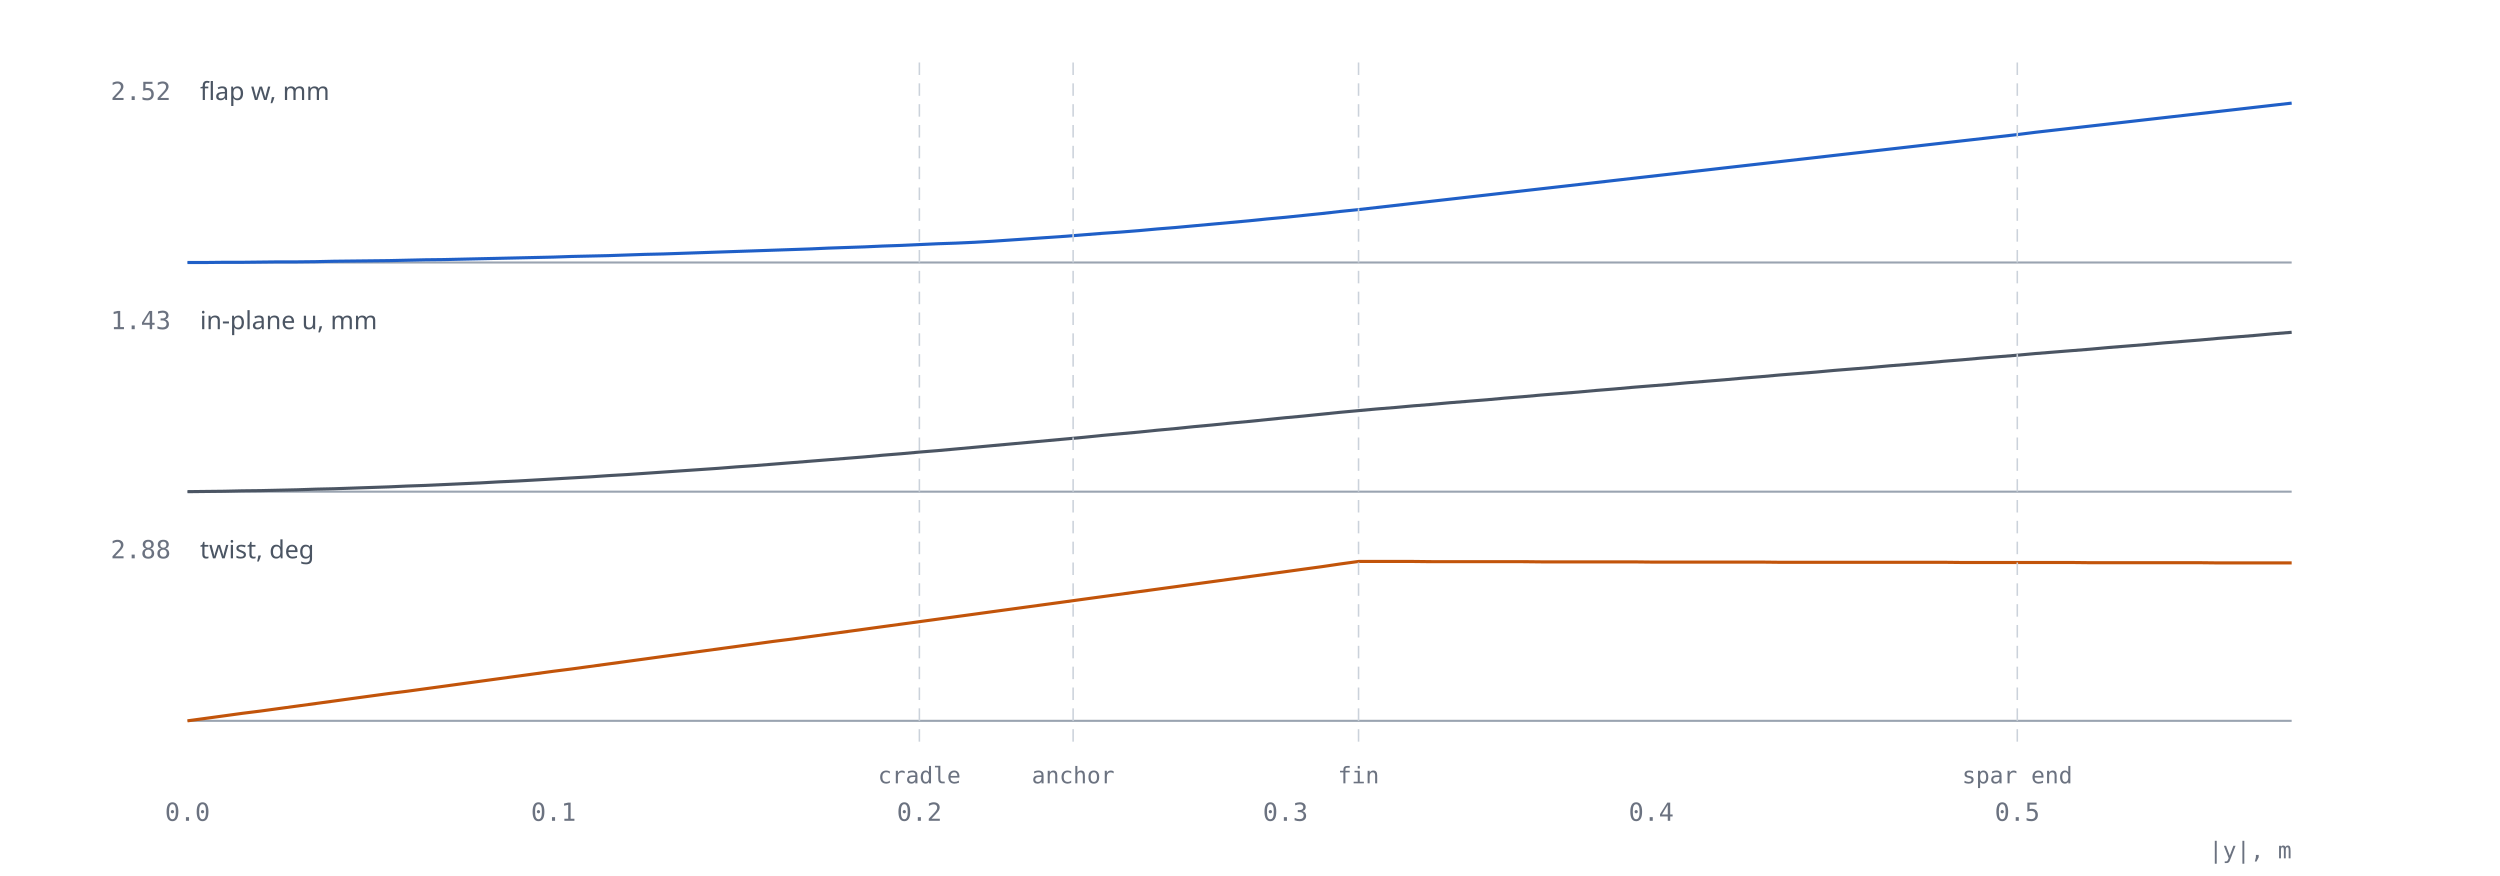
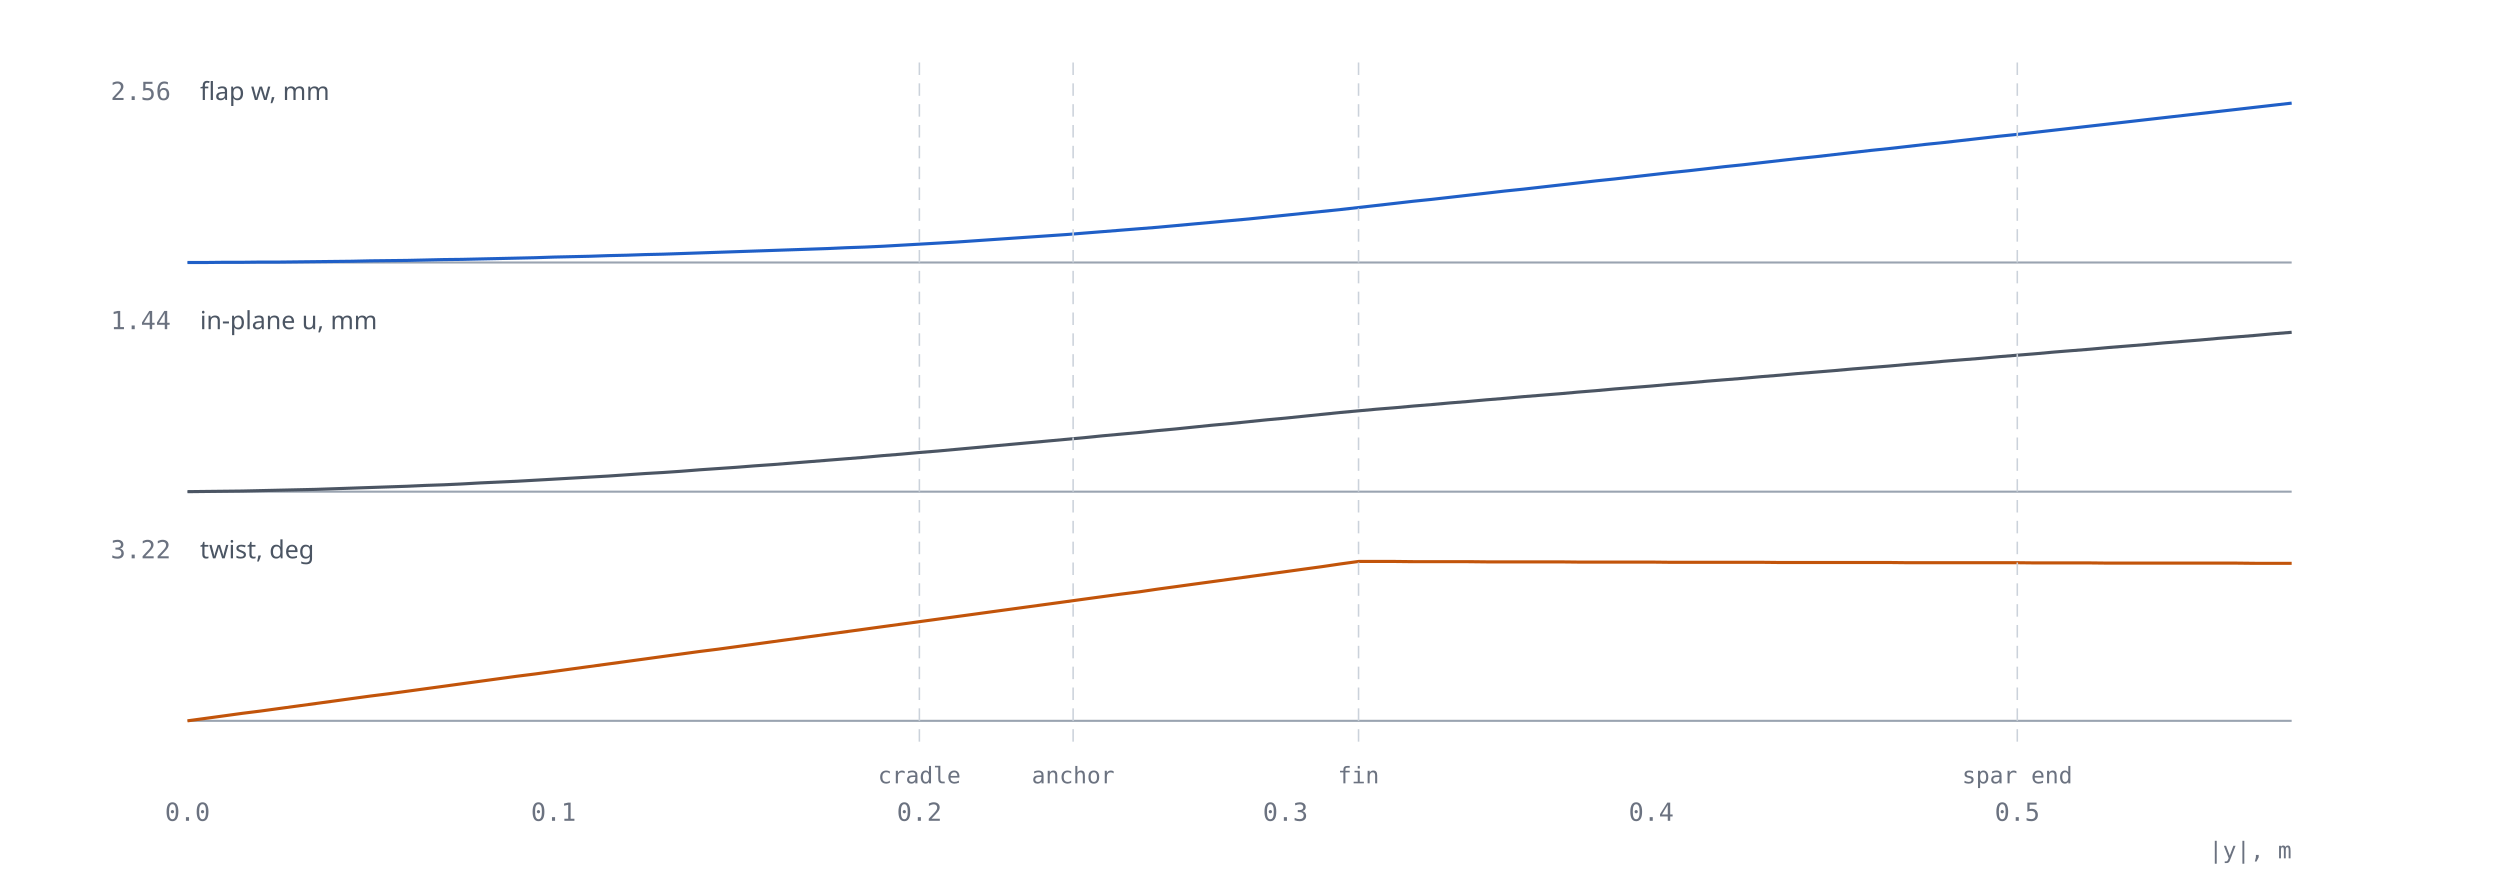
<svg xmlns="http://www.w3.org/2000/svg" viewBox="0 0 1200 420" width="1200" height="420">
  <line x1="90" y1="126.0" x2="1100" y2="126.0" stroke="#9AA4B1" stroke-width="1" />
-   <text x="82" y="48.0" text-anchor="end" fill="#6B7280" font-family="IBM Plex Mono, monospace" font-size="12">2.52</text>
+   <text x="82" y="48.0" text-anchor="end" fill="#6B7280" font-family="IBM Plex Mono, monospace" font-size="12">2.56</text>
  <text x="96" y="48.0" fill="#4B5563" font-family="IBM Plex Sans, sans-serif" font-size="12">flap w, mm</text>
-   <polyline points="90.0,126.0 98.8,126.0 107.6,125.9 116.3,125.9 125.1,125.8 133.9,125.7 142.7,125.7 151.5,125.6 160.3,125.4 169.0,125.3 177.8,125.2 186.6,125.1 195.4,124.9 204.2,124.7 213.0,124.6 221.7,124.4 230.5,124.2 239.3,124.0 248.1,123.8 256.9,123.6 265.7,123.4 274.4,123.1 283.2,122.9 292.0,122.7 300.8,122.4 309.6,122.1 318.3,121.9 327.1,121.6 335.9,121.3 344.7,121.0 353.5,120.7 362.3,120.4 371.0,120.1 379.8,119.8 388.6,119.5 397.4,119.1 406.2,118.8 415.0,118.5 423.7,118.1 432.5,117.8 441.3,117.4 450.1,117.0 458.9,116.7 467.7,116.3 476.4,115.8 485.2,115.2 494.0,114.6 502.8,114.0 511.6,113.4 520.3,112.7 529.1,112.0 537.9,111.4 546.7,110.7 555.5,109.9 564.3,109.2 573.0,108.4 581.8,107.6 590.6,106.8 599.4,106.0 608.2,105.1 617.0,104.3 617.0,104.3 617.0,104.3 625.7,103.4 634.5,102.5 643.3,101.5 652.1,100.6 652.1,100.6 652.1,100.6 660.9,99.6 669.7,98.6 678.4,97.6 687.2,96.6 696.0,95.6 704.8,94.6 713.6,93.6 722.3,92.6 731.1,91.6 739.9,90.6 748.7,89.6 757.5,88.6 766.3,87.6 775.0,86.6 783.8,85.6 792.6,84.6 801.4,83.6 810.2,82.6 819.0,81.6 827.7,80.6 836.5,79.6 845.3,78.6 854.1,77.6 862.9,76.6 871.7,75.6 880.4,74.6 889.2,73.6 898.0,72.6 906.8,71.6 915.6,70.6 924.3,69.6 933.1,68.6 941.9,67.6 950.7,66.6 959.5,65.6 968.3,64.6 977.0,63.5 985.8,62.5 994.6,61.5 1003.4,60.5 1012.2,59.5 1021.0,58.5 1029.7,57.5 1038.5,56.5 1047.3,55.5 1056.1,54.5 1064.9,53.5 1073.7,52.5 1082.4,51.5 1091.2,50.5 1100.0,49.5" fill="none" stroke="#1F5FC7" stroke-width="1.5" />
+   <polyline points="90.0,126.0 98.8,126.0 107.6,125.9 116.3,125.9 125.1,125.8 133.9,125.8 142.7,125.7 151.5,125.6 160.3,125.5 169.0,125.4 177.8,125.2 186.6,125.1 195.4,125.0 204.2,124.8 213.0,124.6 221.7,124.5 230.5,124.3 239.3,124.1 248.1,123.9 256.9,123.7 265.7,123.4 274.4,123.2 283.2,123.0 292.0,122.7 300.8,122.5 309.6,122.2 318.3,122.0 327.1,121.7 335.9,121.4 344.7,121.1 353.5,120.8 362.3,120.5 371.0,120.2 379.8,119.9 388.6,119.6 397.4,119.3 406.2,118.9 415.0,118.6 423.7,118.2 432.5,117.7 441.3,117.2 450.1,116.7 458.9,116.2 467.7,115.6 476.4,115.0 485.2,114.4 494.0,113.8 502.8,113.2 511.6,112.6 520.3,111.9 529.1,111.2 537.9,110.5 546.7,109.8 555.5,109.1 564.3,108.3 573.0,107.5 581.8,106.7 590.6,105.9 599.4,105.1 608.2,104.2 617.0,103.3 617.0,103.3 617.0,103.3 625.7,102.4 634.5,101.5 643.3,100.6 652.1,99.6 652.1,99.6 652.1,99.6 660.9,98.6 669.7,97.6 678.4,96.6 687.2,95.7 696.0,94.7 704.8,93.7 713.6,92.7 722.3,91.7 731.1,90.8 739.9,89.8 748.7,88.8 757.5,87.8 766.3,86.8 775.0,85.9 783.8,84.9 792.6,83.9 801.4,82.9 810.2,82.0 819.0,81.0 827.7,80.0 836.5,79.1 845.3,78.1 854.1,77.1 862.9,76.1 871.7,75.2 880.4,74.2 889.2,73.2 898.0,72.2 906.8,71.3 915.6,70.3 924.3,69.3 933.1,68.4 941.9,67.4 950.7,66.4 959.5,65.4 968.3,64.5 977.0,63.5 985.8,62.5 994.6,61.5 1003.4,60.5 1012.2,59.5 1021.0,58.5 1029.7,57.5 1038.5,56.5 1047.3,55.5 1056.1,54.5 1064.9,53.5 1073.7,52.5 1082.4,51.5 1091.2,50.5 1100.0,49.5" fill="none" stroke="#1F5FC7" stroke-width="1.5" />
  <line x1="90" y1="236.0" x2="1100" y2="236.0" stroke="#9AA4B1" stroke-width="1" />
-   <text x="82" y="158.0" text-anchor="end" fill="#6B7280" font-family="IBM Plex Mono, monospace" font-size="12">1.43</text>
+   <text x="82" y="158.0" text-anchor="end" fill="#6B7280" font-family="IBM Plex Mono, monospace" font-size="12">1.44</text>
  <text x="96" y="158.0" fill="#4B5563" font-family="IBM Plex Sans, sans-serif" font-size="12">in-plane u, mm</text>
-   <polyline points="90.0,236.0 98.8,235.9 107.6,235.8 116.3,235.6 125.1,235.5 133.9,235.3 142.7,235.1 151.5,234.8 160.3,234.6 169.0,234.3 177.8,234.0 186.6,233.7 195.4,233.3 204.2,233.0 213.0,232.6 221.7,232.2 230.5,231.8 239.3,231.3 248.1,230.9 256.9,230.4 265.7,229.9 274.4,229.4 283.2,228.9 292.0,228.3 300.8,227.8 309.6,227.2 318.3,226.6 327.1,226.0 335.9,225.4 344.7,224.8 353.5,224.1 362.3,223.5 371.0,222.8 379.8,222.1 388.6,221.4 397.4,220.7 406.2,220.0 415.0,219.3 423.7,218.5 432.5,217.8 441.3,217.0 450.1,216.3 458.9,215.5 467.7,214.7 476.4,213.9 485.2,213.1 494.0,212.3 502.8,211.5 511.6,210.7 520.3,209.9 529.1,209.0 537.9,208.2 546.7,207.4 555.5,206.5 564.3,205.7 573.0,204.8 581.8,204.0 590.6,203.1 599.4,202.3 608.2,201.4 617.0,200.5 617.0,200.5 617.0,200.5 625.7,199.7 634.5,198.8 643.3,197.9 652.1,197.1 652.1,197.1 652.1,197.1 660.9,196.3 669.7,195.6 678.4,194.8 687.2,194.1 696.0,193.3 704.8,192.6 713.6,191.9 722.3,191.1 731.1,190.4 739.9,189.6 748.7,188.9 757.5,188.2 766.3,187.4 775.0,186.7 783.8,185.9 792.6,185.2 801.4,184.5 810.2,183.7 819.0,183.0 827.7,182.3 836.5,181.5 845.3,180.8 854.1,180.0 862.9,179.3 871.7,178.6 880.4,177.8 889.2,177.1 898.0,176.4 906.8,175.6 915.6,174.9 924.3,174.2 933.1,173.4 941.9,172.7 950.7,171.9 959.5,171.2 968.3,170.5 977.0,169.7 985.8,169.0 994.6,168.3 1003.4,167.6 1012.2,166.8 1021.0,166.1 1029.7,165.4 1038.5,164.6 1047.3,163.9 1056.1,163.2 1064.9,162.4 1073.7,161.7 1082.4,161.0 1091.2,160.2 1100.0,159.5" fill="none" stroke="#4B5563" stroke-width="1.5" />
+   <polyline points="90.0,236.0 98.8,235.9 107.6,235.8 116.3,235.7 125.1,235.5 133.9,235.3 142.7,235.1 151.5,234.9 160.3,234.6 169.0,234.3 177.8,234.0 186.6,233.7 195.4,233.4 204.2,233.0 213.0,232.7 221.7,232.3 230.5,231.8 239.3,231.4 248.1,231.0 256.9,230.5 265.7,230.0 274.4,229.5 283.2,229.0 292.0,228.5 300.8,227.9 309.6,227.3 318.3,226.8 327.1,226.2 335.9,225.5 344.7,224.9 353.5,224.3 362.3,223.6 371.0,223.0 379.8,222.3 388.6,221.6 397.4,220.9 406.2,220.2 415.0,219.5 423.7,218.7 432.5,218.0 441.3,217.2 450.1,216.5 458.9,215.7 467.7,214.9 476.4,214.1 485.2,213.3 494.0,212.5 502.8,211.7 511.6,210.9 520.3,210.1 529.1,209.2 537.9,208.4 546.7,207.6 555.5,206.7 564.3,205.9 573.0,205.0 581.8,204.1 590.6,203.3 599.4,202.4 608.2,201.5 617.0,200.7 617.0,200.7 617.0,200.7 625.7,199.8 634.5,198.9 643.3,198.0 652.1,197.2 652.1,197.2 652.1,197.2 660.9,196.4 669.7,195.7 678.4,194.9 687.2,194.2 696.0,193.4 704.8,192.7 713.6,191.9 722.3,191.2 731.1,190.4 739.9,189.7 748.7,189.0 757.5,188.2 766.3,187.5 775.0,186.7 783.8,186.0 792.6,185.3 801.4,184.5 810.2,183.8 819.0,183.0 827.7,182.3 836.5,181.6 845.3,180.8 854.1,180.1 862.9,179.3 871.7,178.6 880.4,177.9 889.2,177.1 898.0,176.4 906.8,175.7 915.6,174.9 924.3,174.2 933.1,173.4 941.9,172.7 950.7,172.0 959.5,171.2 968.3,170.5 977.0,169.8 985.8,169.0 994.6,168.3 1003.4,167.6 1012.2,166.8 1021.0,166.1 1029.7,165.4 1038.5,164.6 1047.3,163.9 1056.1,163.2 1064.9,162.4 1073.7,161.7 1082.4,161.0 1091.2,160.2 1100.0,159.5" fill="none" stroke="#4B5563" stroke-width="1.5" />
  <line x1="90" y1="346.0" x2="1100" y2="346.0" stroke="#9AA4B1" stroke-width="1" />
-   <text x="82" y="268.0" text-anchor="end" fill="#6B7280" font-family="IBM Plex Mono, monospace" font-size="12">2.88</text>
+   <text x="82" y="268.0" text-anchor="end" fill="#6B7280" font-family="IBM Plex Mono, monospace" font-size="12">3.22</text>
  <text x="96" y="268.0" fill="#4B5563" font-family="IBM Plex Sans, sans-serif" font-size="12">twist, deg</text>
-   <polyline points="90.0,346.0 98.8,344.8 107.6,343.6 116.3,342.4 125.1,341.3 133.9,340.1 142.7,338.9 151.5,337.7 160.3,336.5 169.0,335.3 177.8,334.1 186.6,332.9 195.4,331.8 204.2,330.6 213.0,329.4 221.7,328.2 230.5,327.0 239.3,325.8 248.1,324.6 256.9,323.4 265.7,322.2 274.4,321.1 283.2,319.9 292.0,318.7 300.8,317.5 309.6,316.3 318.3,315.1 327.1,313.9 335.9,312.7 344.7,311.5 353.5,310.3 362.3,309.1 371.0,307.9 379.8,306.8 388.6,305.6 397.4,304.4 406.2,303.2 415.0,302.0 423.7,300.8 432.5,299.6 441.3,298.4 450.1,297.2 458.9,296.0 467.7,294.8 476.4,293.6 485.2,292.4 494.0,291.2 502.8,290.0 511.6,288.8 520.3,287.6 529.1,286.4 537.9,285.2 546.7,284.0 555.5,282.8 564.3,281.6 573.0,280.4 581.8,279.2 590.6,278.0 599.4,276.8 608.2,275.6 617.0,274.4 617.0,274.4 617.0,274.4 625.7,273.2 634.5,272.0 643.3,270.7 652.1,269.5 652.1,269.5 652.1,269.5 660.9,269.5 669.7,269.5 678.4,269.5 687.2,269.6 696.0,269.6 704.8,269.6 713.6,269.6 722.3,269.6 731.1,269.6 739.9,269.7 748.7,269.7 757.5,269.7 766.3,269.7 775.0,269.7 783.8,269.7 792.6,269.8 801.4,269.8 810.2,269.8 819.0,269.8 827.7,269.8 836.5,269.8 845.3,269.8 854.1,269.9 862.9,269.9 871.7,269.9 880.4,269.9 889.2,269.9 898.0,269.9 906.8,269.9 915.6,269.9 924.3,269.9 933.1,269.9 941.9,270.0 950.7,270.0 959.5,270.0 968.3,270.0 977.0,270.0 985.8,270.0 994.6,270.0 1003.4,270.1 1012.2,270.1 1021.0,270.1 1029.7,270.1 1038.5,270.1 1047.3,270.1 1056.1,270.1 1064.9,270.2 1073.7,270.2 1082.4,270.2 1091.2,270.2 1100.0,270.2" fill="none" stroke="#C2540A" stroke-width="1.5" />
+   <polyline points="90.0,346.0 98.8,344.8 107.6,343.6 116.3,342.4 125.1,341.3 133.9,340.1 142.7,338.9 151.5,337.7 160.3,336.5 169.0,335.3 177.8,334.1 186.6,333.0 195.4,331.8 204.2,330.6 213.0,329.4 221.7,328.2 230.5,327.0 239.3,325.8 248.1,324.6 256.9,323.5 265.7,322.3 274.4,321.1 283.2,319.9 292.0,318.7 300.8,317.5 309.6,316.3 318.3,315.1 327.1,313.9 335.9,312.7 344.7,311.6 353.5,310.4 362.3,309.2 371.0,308.0 379.8,306.8 388.6,305.6 397.4,304.4 406.2,303.2 415.0,302.0 423.7,300.8 432.5,299.6 441.3,298.4 450.1,297.2 458.9,296.0 467.7,294.8 476.4,293.6 485.2,292.4 494.0,291.2 502.8,290.0 511.6,288.8 520.3,287.6 529.1,286.4 537.9,285.2 546.7,284.1 555.5,282.8 564.3,281.6 573.0,280.4 581.8,279.2 590.6,278.0 599.4,276.8 608.2,275.6 617.0,274.4 617.0,274.4 617.0,274.4 625.7,273.2 634.5,272.0 643.3,270.7 652.1,269.5 652.1,269.5 652.1,269.5 660.9,269.5 669.7,269.5 678.4,269.6 687.2,269.6 696.0,269.6 704.8,269.6 713.6,269.7 722.3,269.7 731.1,269.7 739.9,269.7 748.7,269.7 757.5,269.8 766.3,269.8 775.0,269.8 783.8,269.8 792.6,269.8 801.4,269.9 810.2,269.9 819.0,269.9 827.7,269.9 836.5,269.9 845.3,269.9 854.1,270.0 862.9,270.0 871.7,270.0 880.4,270.0 889.2,270.0 898.0,270.0 906.8,270.0 915.6,270.1 924.3,270.1 933.1,270.1 941.9,270.1 950.7,270.1 959.5,270.1 968.3,270.1 977.0,270.2 985.8,270.2 994.6,270.2 1003.4,270.2 1012.2,270.3 1021.0,270.3 1029.7,270.3 1038.5,270.3 1047.3,270.3 1056.1,270.3 1064.9,270.3 1073.7,270.3 1082.4,270.4 1091.2,270.4 1100.0,270.4" fill="none" stroke="#C2540A" stroke-width="1.5" />
  <line x1="441.3" y1="30" x2="441.3" y2="360" stroke="#CBD2DB" stroke-width="0.75" stroke-dasharray="6 4" />
  <text x="441.3" y="376" text-anchor="middle" fill="#6B7280" font-family="IBM Plex Mono, monospace" font-size="11">cradle</text>
  <line x1="515.1" y1="30" x2="515.1" y2="360" stroke="#CBD2DB" stroke-width="0.75" stroke-dasharray="6 4" />
  <text x="515.1" y="376" text-anchor="middle" fill="#6B7280" font-family="IBM Plex Mono, monospace" font-size="11">anchor</text>
  <line x1="652.1" y1="30" x2="652.1" y2="360" stroke="#CBD2DB" stroke-width="0.75" stroke-dasharray="6 4" />
  <text x="652.1" y="376" text-anchor="middle" fill="#6B7280" font-family="IBM Plex Mono, monospace" font-size="11">fin</text>
  <line x1="968.3" y1="30" x2="968.3" y2="360" stroke="#CBD2DB" stroke-width="0.75" stroke-dasharray="6 4" />
  <text x="968.3" y="376" text-anchor="middle" fill="#6B7280" font-family="IBM Plex Mono, monospace" font-size="11">spar end</text>
  <text x="90.0" y="394" text-anchor="middle" fill="#6B7280" font-family="IBM Plex Mono, monospace" font-size="12">0.0</text>
  <text x="265.7" y="394" text-anchor="middle" fill="#6B7280" font-family="IBM Plex Mono, monospace" font-size="12">0.1</text>
  <text x="441.3" y="394" text-anchor="middle" fill="#6B7280" font-family="IBM Plex Mono, monospace" font-size="12">0.2</text>
  <text x="617.0" y="394" text-anchor="middle" fill="#6B7280" font-family="IBM Plex Mono, monospace" font-size="12">0.3</text>
  <text x="792.6" y="394" text-anchor="middle" fill="#6B7280" font-family="IBM Plex Mono, monospace" font-size="12">0.4</text>
  <text x="968.3" y="394" text-anchor="middle" fill="#6B7280" font-family="IBM Plex Mono, monospace" font-size="12">0.5</text>
  <text x="1100" y="412" text-anchor="end" fill="#6B7280" font-family="IBM Plex Mono, monospace" font-size="11">|y|, m</text>
</svg>
